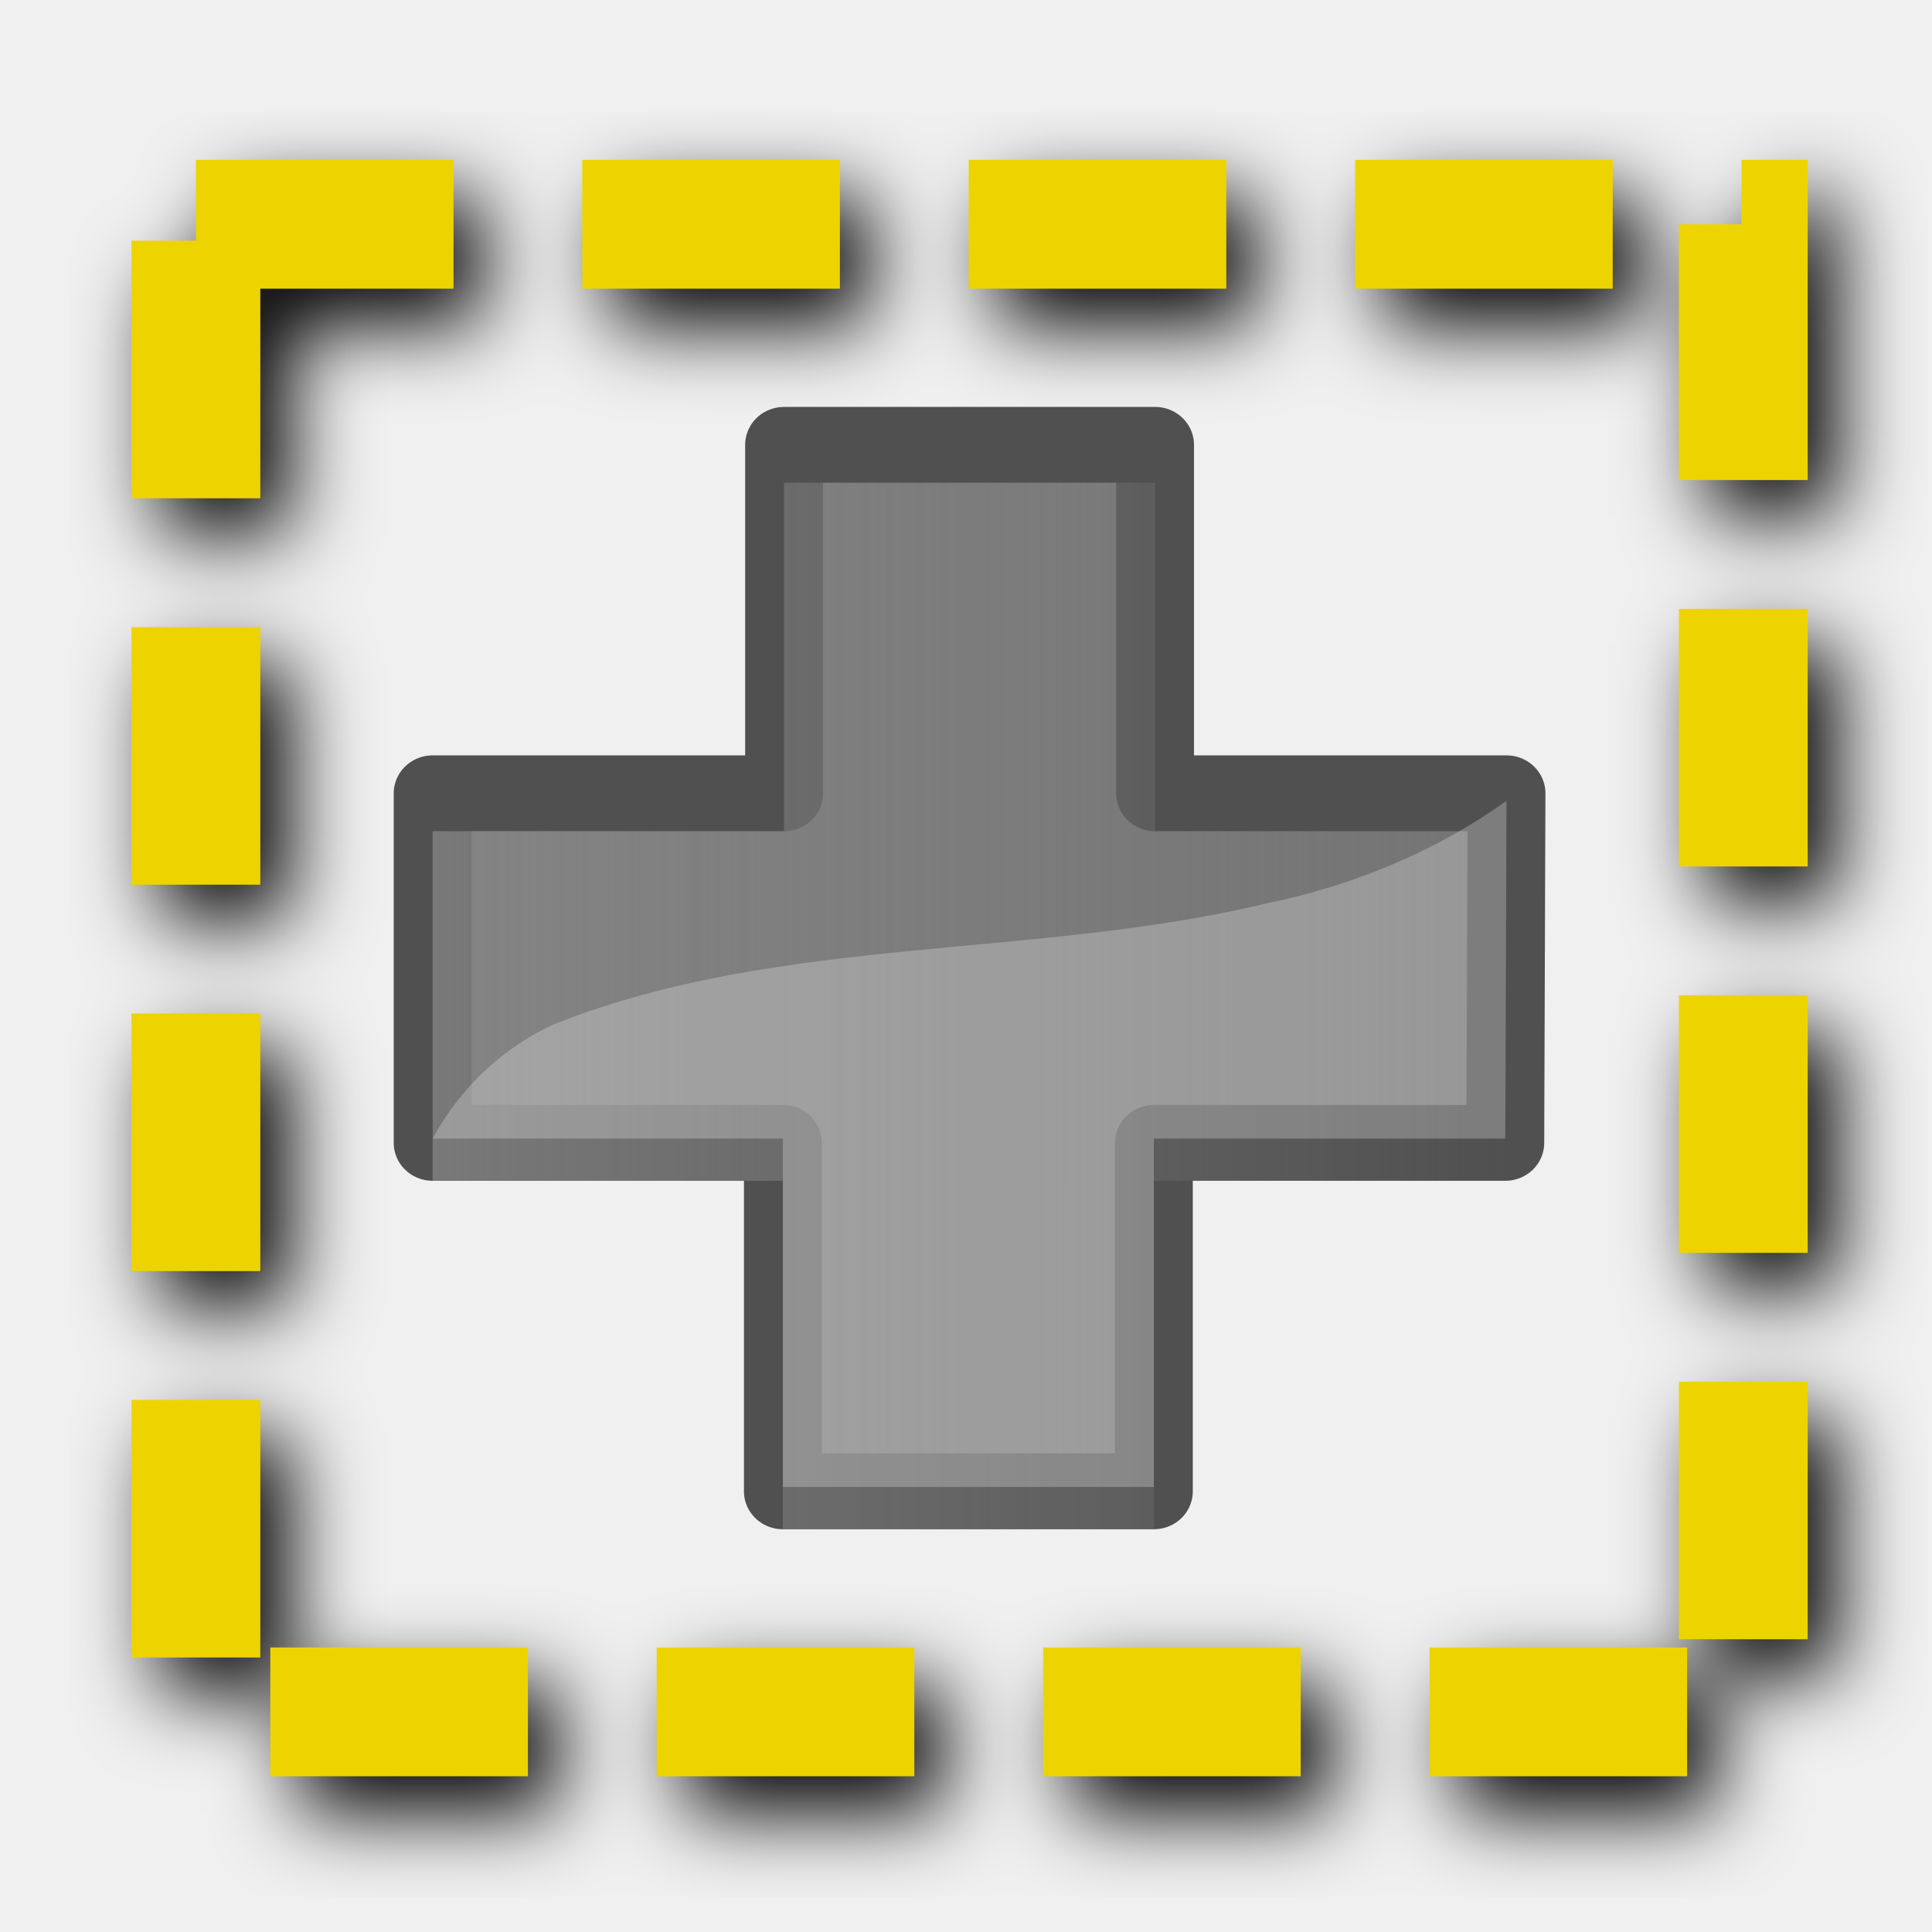
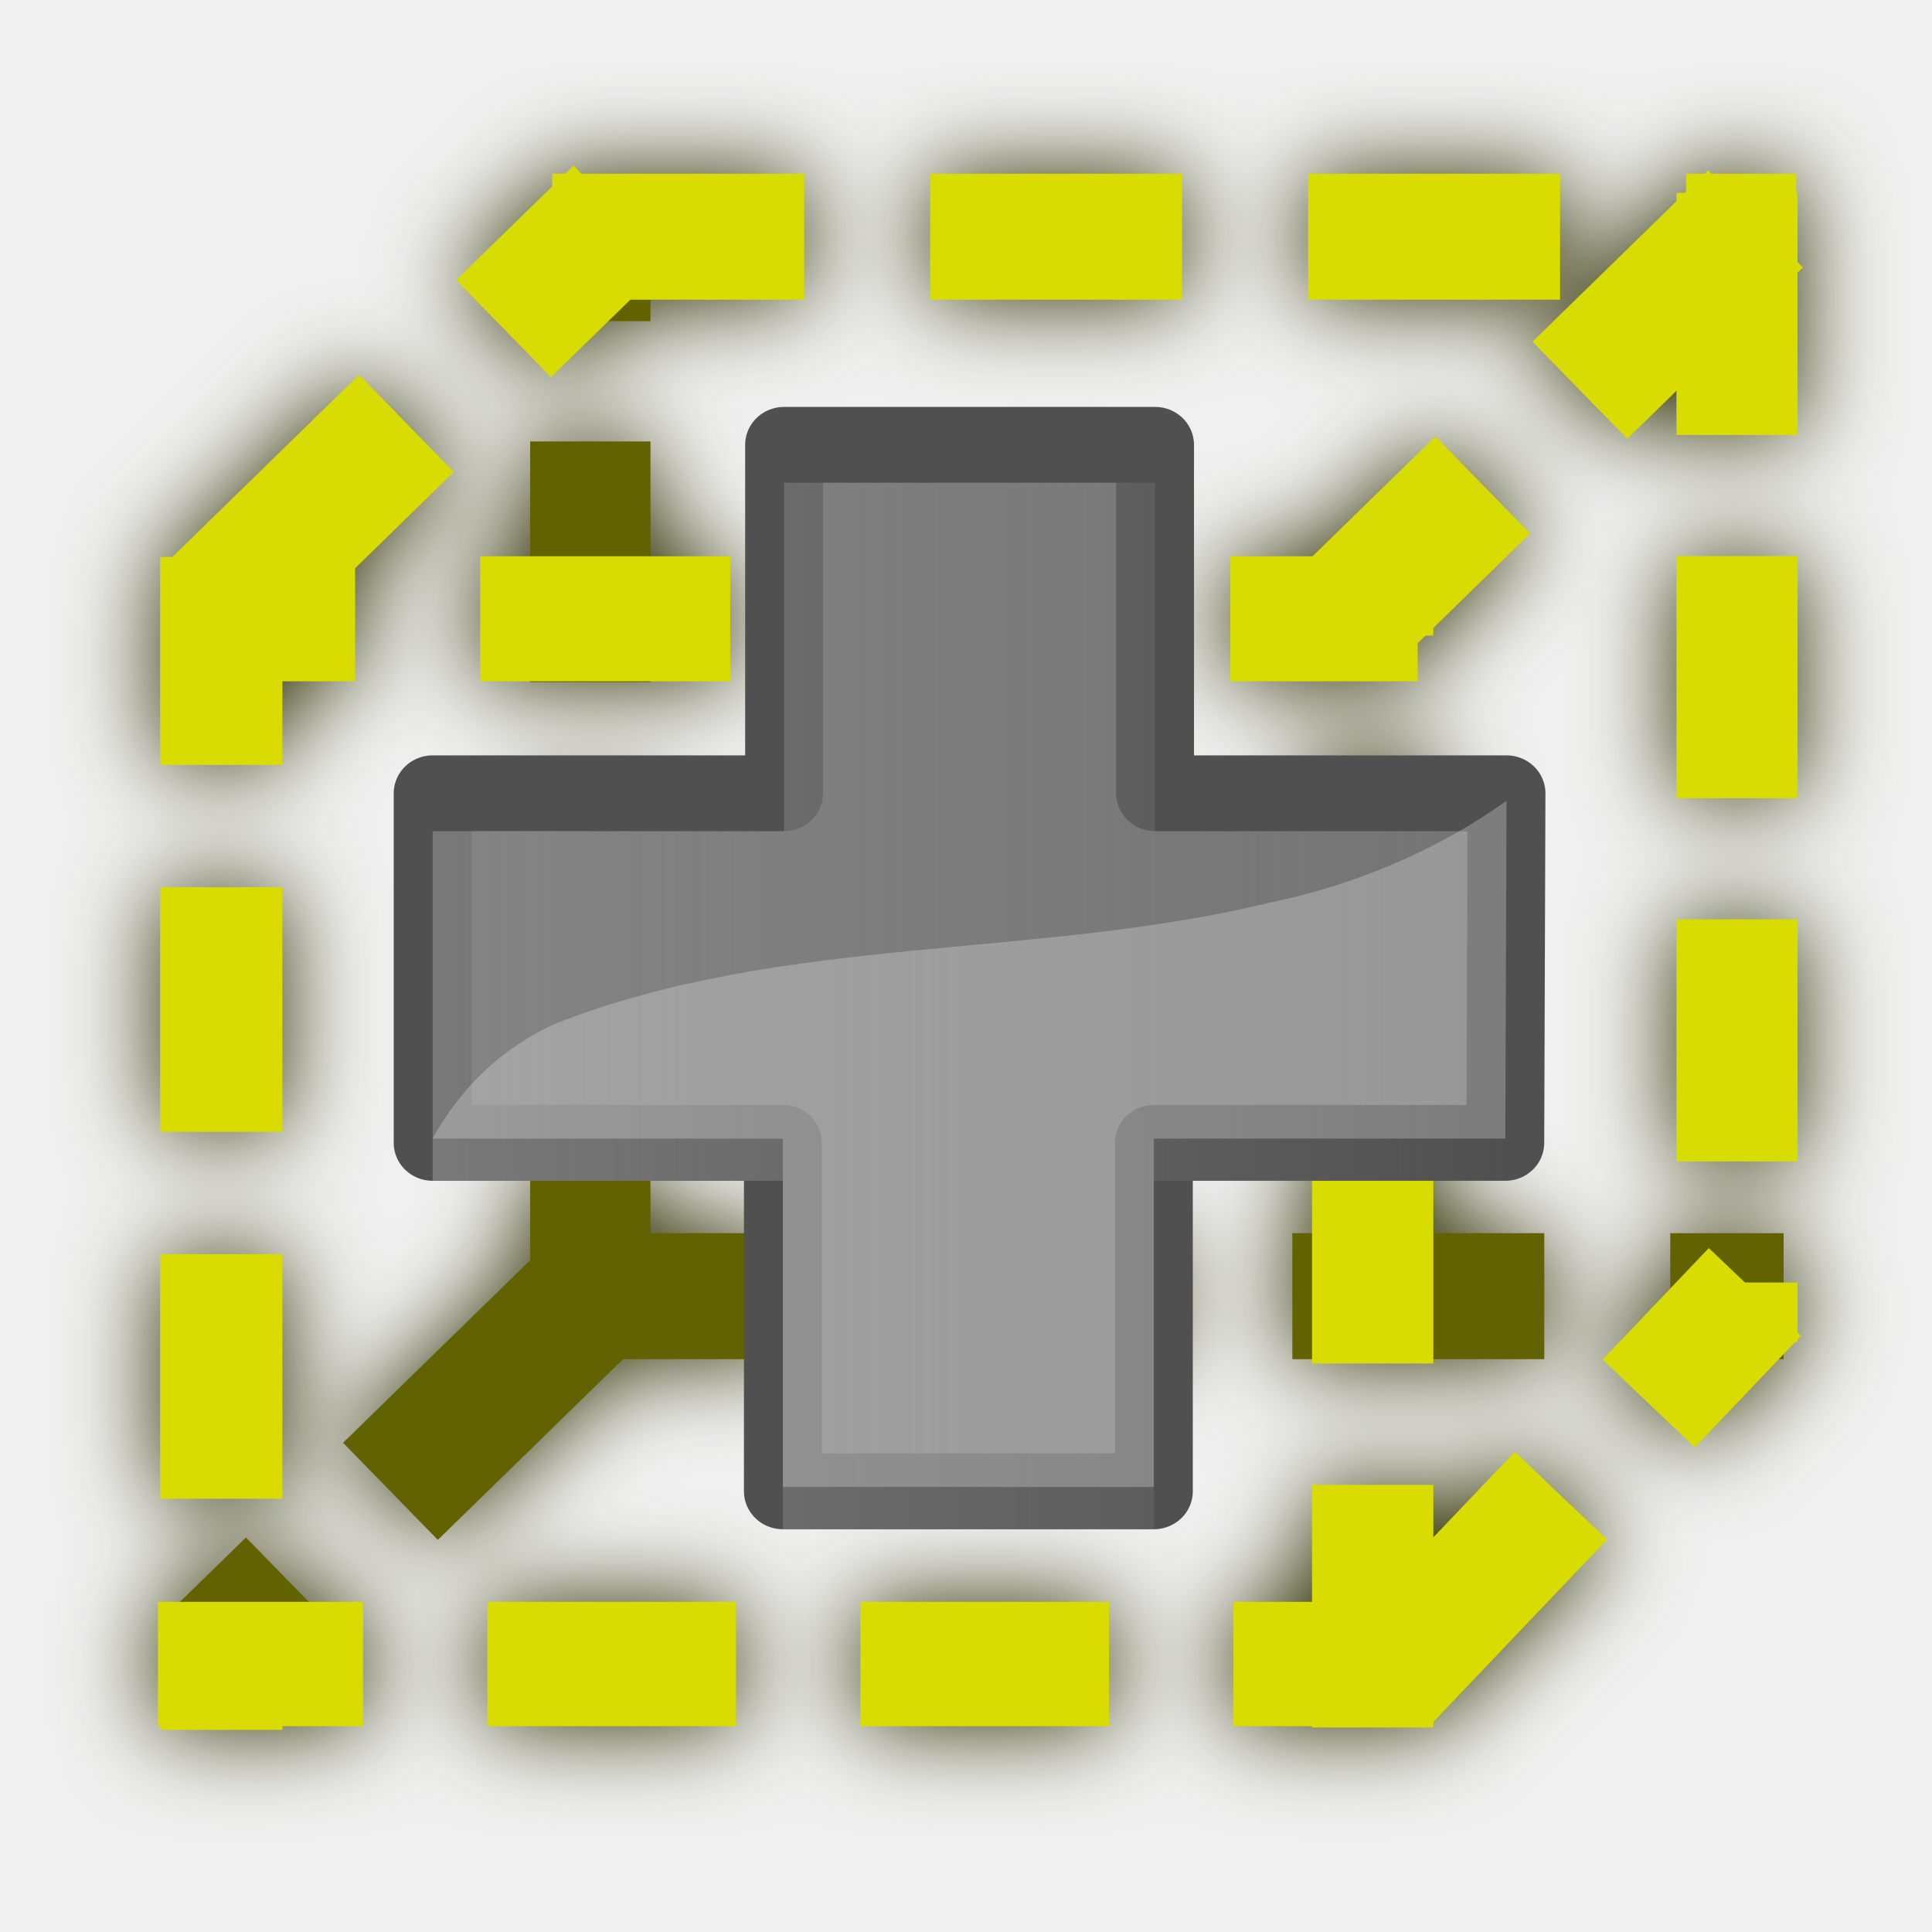
<svg xmlns="http://www.w3.org/2000/svg" xmlns:xlink="http://www.w3.org/1999/xlink" width="48" height="48" id="svg2" version="1.0">
  <defs id="defs4">
-     <filter id="filter3217">
-       <feGaussianBlur stdDeviation="1.023" id="feGaussianBlur3219" />
-     </filter>
    <linearGradient id="linearGradient2161">
      <stop id="stop2163" offset="0" style="stop-color:#519e07;stop-opacity:1" />
      <stop id="stop2165" offset="1" style="stop-color:#6cc813;stop-opacity:1" />
    </linearGradient>
    <linearGradient id="linearGradient3367">
      <stop style="stop-color:#000000;stop-opacity:1" offset="0" id="stop3369" />
      <stop id="stop3371" offset="0.444" style="stop-color:#940000;stop-opacity:1;" />
      <stop id="stop3373" offset="1" style="stop-color:#dc0808;stop-opacity:1;" />
    </linearGradient>
    <linearGradient id="linearGradient3124">
      <stop id="stop3126" offset="0" style="stop-color:#4e1818;stop-opacity:1;" />
      <stop style="stop-color:#940000;stop-opacity:1;" offset="0.623" id="stop3128" />
      <stop style="stop-color:#dc0808;stop-opacity:1;" offset="1" id="stop3130" />
    </linearGradient>
    <linearGradient id="linearGradient3358">
      <stop id="stop3360" offset="0" style="stop-color:#000000;stop-opacity:1" />
      <stop style="stop-color:#940000;stop-opacity:1;" offset="0.111" id="stop3362" />
      <stop style="stop-color:#dc0808;stop-opacity:1;" offset="1" id="stop3364" />
    </linearGradient>
    <linearGradient id="linearGradient3336">
      <stop id="stop3338" offset="0" style="stop-color:#4e1818;stop-opacity:1;" />
      <stop style="stop-color:#940000;stop-opacity:1;" offset="0.458" id="stop3340" />
      <stop style="stop-color:#dc0808;stop-opacity:1;" offset="1" id="stop3342" />
    </linearGradient>
    <linearGradient id="linearGradient3300">
      <stop style="stop-color:#4e1818;stop-opacity:1;" offset="0" id="stop3308" />
      <stop id="stop3322" offset="0.236" style="stop-color:#940000;stop-opacity:1;" />
      <stop id="stop3304" offset="1" style="stop-color:#dc0808;stop-opacity:1;" />
    </linearGradient>
    <linearGradient id="linearGradient3264">
      <stop style="stop-color:#c9c9c9;stop-opacity:1;" offset="0" id="stop3266" />
      <stop id="stop3276" offset="0.25" style="stop-color:#f8f8f8;stop-opacity:1;" />
      <stop id="stop3272" offset="0.5" style="stop-color:#e2e2e2;stop-opacity:1;" />
      <stop style="stop-color:#b0b0b0;stop-opacity:1;" offset="0.75" id="stop3274" />
      <stop style="stop-color:#c9c9c9;stop-opacity:1;" offset="1" id="stop3268" />
    </linearGradient>
    <marker orient="auto" refY="0" refX="0" id="Arrow2Sstart" style="overflow:visible">
      <path id="path3703" style="font-size:12px;fill-rule:evenodd;stroke-width:0.625;stroke-linejoin:round" d="M 8.719,4.034 L -2.207,0.016 L 8.719,-4.002 C 6.973,-1.63 6.983,1.616 8.719,4.034 z" transform="matrix(0.3,0,0,0.3,-0.69,0)" />
    </marker>
    <marker id="RazorWire" refX="0" refY="0" orient="auto">
       style="overflow:visible"&gt;
      <path id="path3906" transform="scale(0.8,0.8)" style="fill:#808080;fill-opacity:1;fill-rule:evenodd;stroke:#000000;stroke-width:0.1pt" d="M 0.023,-0.74 L 0.023,0.697 L -7.759,3.01 L 10.679,3.01 L 3.491,0.697 L 3.491,-0.74 L 10.741,-2.896 L -7.727,-2.896 L 0.023,-0.74 z" />
    </marker>
    <marker orient="auto" refY="0" refX="0" id="Arrow1Send" style="overflow:visible">
      <path id="path3688" d="M 0,0 L 5,-5 L -12.5,0 L 5,5 L 0,0 z" style="fill-rule:evenodd;stroke:#000000;stroke-width:1pt;marker-start:none" transform="matrix(-0.2,0,0,-0.2,-1.2,0)" />
    </marker>
    <linearGradient id="linearGradient3199">
      <stop style="stop-color:#868686;stop-opacity:1;" offset="0" id="stop3201" />
      <stop style="stop-color:#ffffff;stop-opacity:1;" offset="1" id="stop3203" />
    </linearGradient>
    <marker orient="auto" refY="0" refX="0" id="marker2700" style="overflow:visible">
      <path id="path2702" style="font-size:12px;fill-rule:evenodd;stroke-width:0.625;stroke-linejoin:round" d="M 8.719,4.034 L -2.207,0.016 L 8.719,-4.002 C 6.973,-1.63 6.983,1.616 8.719,4.034 z" transform="matrix(0.3,0,0,0.3,-0.69,0)" />
    </marker>
    <marker id="marker2696" refX="0" refY="0" orient="auto">
       style="overflow:visible"&gt;
      <path id="path2698" transform="scale(0.8,0.8)" style="fill:#808080;fill-opacity:1;fill-rule:evenodd;stroke:#000000;stroke-width:0.1pt" d="M 0.023,-0.74 L 0.023,0.697 L -7.759,3.01 L 10.679,3.01 L 3.491,0.697 L 3.491,-0.74 L 10.741,-2.896 L -7.727,-2.896 L 0.023,-0.74 z" />
    </marker>
    <marker orient="auto" refY="0" refX="0" id="marker2692" style="overflow:visible">
      <path id="path2694" d="M 0,0 L 5,-5 L -12.5,0 L 5,5 L 0,0 z" style="fill-rule:evenodd;stroke:#000000;stroke-width:1pt;marker-start:none" transform="matrix(-0.2,0,0,-0.2,-1.2,0)" />
    </marker>
    <marker orient="auto" refY="0" refX="0" id="marker2660" style="overflow:visible">
      <path id="path2662" style="font-size:12px;fill-rule:evenodd;stroke-width:0.625;stroke-linejoin:round" d="M 8.719,4.034 L -2.207,0.016 L 8.719,-4.002 C 6.973,-1.63 6.983,1.616 8.719,4.034 z" transform="matrix(0.3,0,0,0.3,-0.69,0)" />
    </marker>
    <marker id="marker2656" refX="0" refY="0" orient="auto">
       style="overflow:visible"&gt;
      <path id="path2658" transform="scale(0.8,0.8)" style="fill:#808080;fill-opacity:1;fill-rule:evenodd;stroke:#000000;stroke-width:0.1pt" d="M 0.023,-0.74 L 0.023,0.697 L -7.759,3.01 L 10.679,3.01 L 3.491,0.697 L 3.491,-0.74 L 10.741,-2.896 L -7.727,-2.896 L 0.023,-0.74 z" />
    </marker>
    <marker orient="auto" refY="0" refX="0" id="marker2652" style="overflow:visible">
      <path id="path2654" d="M 0,0 L 5,-5 L -12.5,0 L 5,5 L 0,0 z" style="fill-rule:evenodd;stroke:#000000;stroke-width:1pt;marker-start:none" transform="matrix(-0.2,0,0,-0.2,-1.2,0)" />
    </marker>
    <linearGradient y2="473.164" x2="-361.587" y1="473.164" x1="-482.456" gradientUnits="userSpaceOnUse" id="linearGradient2707" xlink:href="#linearGradient3199" />
    <linearGradient y2="84.768" x2="446.751" y1="84.768" x1="313.025" gradientUnits="userSpaceOnUse" id="linearGradient2709" xlink:href="#linearGradient3199" />
    <linearGradient y2="471.947" x2="-243.894" y1="471.947" x1="-364.763" gradientUnits="userSpaceOnUse" id="linearGradient2711" xlink:href="#linearGradient3199" />
    <linearGradient y2="441.063" x2="46.901" y1="441.063" x1="-196.229" gradientUnits="userSpaceOnUse" id="linearGradient2713" xlink:href="#linearGradient3199" />
    <linearGradient y2="403.972" x2="-361.594" y1="403.972" x1="-482.463" gradientUnits="userSpaceOnUse" id="linearGradient2715" xlink:href="#linearGradient3199" />
    <linearGradient y2="11.617" x2="446.592" y1="11.617" x1="312.866" gradientUnits="userSpaceOnUse" id="linearGradient2717" xlink:href="#linearGradient3199" />
    <linearGradient y2="404.158" x2="-246.243" y1="404.158" x1="-367.112" gradientUnits="userSpaceOnUse" id="linearGradient2719" xlink:href="#linearGradient3199" />
    <linearGradient xlink:href="#linearGradient4186-726" id="linearGradient4192-619" x1="17.846" y1="18.332" x2="45.44" y2="18.332" gradientUnits="userSpaceOnUse" gradientTransform="translate(-72.30195,-33.50217)" />
    <linearGradient id="linearGradient4186-726">
      <stop style="stop-color:#8b8b8b;stop-opacity:1;" offset="0" id="stop2469" />
      <stop style="stop-color:#8b8b8b;stop-opacity:0;" offset="1" id="stop2471" />
    </linearGradient>
+     <filter color-interpolation-filters="sRGB" id="filter4371">
+       <feGaussianBlur stdDeviation="1.183" id="feGaussianBlur4373" />
+     </filter>
  </defs>
  <g id="layer1">
-     <rect style="opacity:1;fill:none;fill-opacity:0.976;stroke:#000000;stroke-width:3.2;stroke-linecap:butt;stroke-linejoin:miter;stroke-miterlimit:4;stroke-dasharray:6.4, 3.2;stroke-dashoffset:0;stroke-opacity:1;filter:url(#filter3217)" id="rect3155" width="38.445" height="36.959" x="5.581" y="6.465" />
-     <rect style="opacity:1;fill:none;fill-opacity:0.976;stroke:#edd400;stroke-width:3.2;stroke-linecap:butt;stroke-linejoin:miter;stroke-miterlimit:4;stroke-dasharray:6.4, 3.2;stroke-dashoffset:0;stroke-opacity:1" id="rect2383" width="38.445" height="36.959" x="4.867" y="5.572" />
+     <g transform="translate(-0.2601286,-1.051401)" id="g4249" style="stroke:#2e2f00;stroke-opacity:1;display:inline;filter:url(#filter4371)">
+       <path id="path4225" d="m 5.757,14.89 0,29.14" style="fill:none;stroke:#2e2f00;stroke-width:3.039;stroke-linecap:butt;stroke-linejoin:miter;stroke-miterlimit:4;stroke-opacity:1;stroke-dasharray:6.077, 3.039;stroke-dashoffset:10.028" />
+       <path id="path4227" d="m 14.926,6.341 0,28.196" style="fill:none;stroke:#2e2f00;stroke-width:2.989;stroke-linecap:butt;stroke-linejoin:miter;stroke-miterlimit:4;stroke-opacity:1;stroke-dasharray:5.978, 2.989;stroke-dashoffset:3.288" />
+       <path style="fill:none;stroke:#2e2f00;stroke-width:3.13;stroke-linecap:butt;stroke-linejoin:miter;stroke-miterlimit:4;stroke-opacity:1;stroke-dasharray:6.259, 3.13;stroke-dashoffset:3.443" d="m 44.573,33.254 -30.908,0" id="path4229" />
+       <path style="fill:none;stroke:#2e2f00;stroke-width:3.008;stroke-linecap:butt;stroke-linejoin:miter;stroke-miterlimit:4;stroke-opacity:1;stroke-dasharray:6.016, 3.008;stroke-dashoffset:0" d="m 43.415,5.844 0,28.55" id="path4231" />
+       <path id="path4233" d="M 33.72,16.396 43.874,6.491" style="fill:none;stroke:#2e2f00;stroke-width:3.371;stroke-linecap:butt;stroke-linejoin:miter;stroke-miterlimit:4;stroke-opacity:1;stroke-dasharray:6.742, 3.371;stroke-dashoffset:12.136;display:inline" />
+       <path id="path4235" d="m 13.979,6.933 30.908,0" style="fill:none;stroke:#2e2f00;stroke-width:3.13;stroke-linecap:butt;stroke-linejoin:miter;stroke-miterlimit:4;stroke-opacity:1;stroke-dasharray:6.26, 3.13;stroke-dashoffset:0" />
+       <path style="fill:none;stroke:#2e2f00;stroke-width:3.014;stroke-linecap:butt;stroke-linejoin:miter;stroke-miterlimit:4;stroke-opacity:1;stroke-dasharray:6.028, 3.014;stroke-dashoffset:4.521" d="m 34.364,15.336 0,28.668" id="path4237" />
+       <path id="path4239" d="M 5.376,42.575 15.53,32.67" style="fill:#cc0000;fill-rule:evenodd;stroke:#2e2f00;stroke-width:3.371;stroke-linecap:butt;stroke-linejoin:miter;stroke-miterlimit:4;stroke-opacity:1;stroke-dasharray:6.742, 3.371;stroke-dashoffset:3.708;display:inline" />
+       <path id="path4241" d="M 5.532,16.278 15.685,6.373" style="fill:none;stroke:#2e2f00;stroke-width:3.371;stroke-linecap:butt;stroke-linejoin:miter;stroke-miterlimit:4;stroke-opacity:1;stroke-dasharray:6.742, 3.371;stroke-dashoffset:0;display:inline" />
+       <path id="path4243" d="m 5.045,16.426 30.437,0" style="fill:none;stroke:#2e2f00;stroke-width:3.106;stroke-linecap:butt;stroke-linejoin:miter;stroke-miterlimit:4;stroke-opacity:1;stroke-dasharray:6.212, 3.106;stroke-dashoffset:2.174" />
+       <path id="path4245" d="m 34.678,42.793 9.183,-9.642" style="fill:none;stroke:#2e2f00;stroke-width:3.163;stroke-linecap:butt;stroke-linejoin:miter;stroke-miterlimit:4;stroke-opacity:1;stroke-dasharray:6.326, 3.163;stroke-dashoffset:0;display:inline" />
+       <path style="fill:none;stroke:#2e2f00;stroke-width:3.089;stroke-linecap:butt;stroke-linejoin:miter;stroke-miterlimit:4;stroke-opacity:1;stroke-dasharray:6.178, 3.089;stroke-dashoffset:2.78" d="m 34.3,42.393 -30.116,0" id="path4247" />
+     </g>
+     <path id="path3166-0" d="m 5.497,13.839 0,29.14" style="fill:none;stroke:#d8dc00;stroke-width:3.039;stroke-linecap:butt;stroke-linejoin:miter;stroke-miterlimit:4;stroke-opacity:1;stroke-dasharray:6.077, 3.039;stroke-dashoffset:10.028;display:inline" />
+     <path id="path3166" d="m 14.666,5.289 0,28.196" style="fill:none;stroke:#626200;stroke-width:2.989;stroke-linecap:butt;stroke-linejoin:miter;stroke-miterlimit:4;stroke-opacity:1;stroke-dasharray:5.978, 2.989;stroke-dashoffset:3.288;display:inline" />
+     <path style="fill:none;stroke:#626200;stroke-width:3.13;stroke-linecap:butt;stroke-linejoin:miter;stroke-miterlimit:4;stroke-opacity:1;stroke-dasharray:6.259, 3.13;stroke-dashoffset:3.443;display:inline" d="m 44.313,32.203 -30.908,0" id="path3182" />
+     <path style="fill:none;stroke:#d8dc00;stroke-width:3.008;stroke-linecap:butt;stroke-linejoin:miter;stroke-miterlimit:4;stroke-opacity:1;stroke-dasharray:6.016, 3.008;stroke-dashoffset:0;display:inline" d="m 43.155,4.792 0,28.55" id="path3180" />
+     <path id="path3168-3-9" d="M 33.46,15.345 43.614,5.439" style="fill:none;stroke:#d8dc00;stroke-width:3.371;stroke-linecap:butt;stroke-linejoin:miter;stroke-miterlimit:4;stroke-opacity:1;stroke-dasharray:6.742, 3.371;stroke-dashoffset:12.136;display:inline" />
+     <path id="path3168" d="m 13.719,5.881 30.908,0" style="fill:none;stroke:#d8dc00;stroke-width:3.13;stroke-linecap:butt;stroke-linejoin:miter;stroke-miterlimit:4;stroke-opacity:1;stroke-dasharray:6.26, 3.13;stroke-dashoffset:0;display:inline" />
+     <path style="fill:none;stroke:#d8dc00;stroke-width:3.014;stroke-linecap:butt;stroke-linejoin:miter;stroke-miterlimit:4;stroke-opacity:1;stroke-dasharray:6.028, 3.014;stroke-dashoffset:4.521;display:inline" d="m 34.104,14.285 0,28.668" id="path3180-8" />
+     <path id="path3168-3-9-2-1-5" d="M 5.116,41.524 15.27,31.618" style="fill:#cc0000;fill-rule:evenodd;stroke:#626200;stroke-width:3.371;stroke-linecap:butt;stroke-linejoin:miter;stroke-miterlimit:4;stroke-opacity:1;stroke-dasharray:6.742, 3.371;stroke-dashoffset:3.708;display:inline" />
+     <path id="path3168-3-9-2-3" d="M 5.272,15.227 15.425,5.321" style="fill:none;stroke:#d8dc00;stroke-width:3.371;stroke-linecap:butt;stroke-linejoin:miter;stroke-miterlimit:4;stroke-opacity:1;stroke-dasharray:6.742, 3.371;stroke-dashoffset:0;display:inline" />
+     <path id="path3168-3" d="m 4.785,15.374 30.437,0" style="fill:none;stroke:#d8dc00;stroke-width:3.106;stroke-linecap:butt;stroke-linejoin:miter;stroke-miterlimit:4;stroke-opacity:1;stroke-dasharray:6.212, 3.106;stroke-dashoffset:2.174;display:inline" />
+     <path id="path3168-3-9-2-1" d="m 34.417,41.741 9.183,-9.642" style="fill:none;stroke:#d8dc00;stroke-width:3.163;stroke-linecap:butt;stroke-linejoin:miter;stroke-miterlimit:4;stroke-opacity:1;stroke-dasharray:6.326, 3.163;stroke-dashoffset:0;display:inline" />
    <g transform="matrix(0.9669164,0,0,0.9422465,63.40318,39.28735)" id="g17419">
      <path id="path3884" d="m -54.456,-11.561 8.999,0 0,9.188 9.533,0 0,-9.188 9.03,0 0.031,-9.217 -9.03,0 0,-9.188 -9.533,0 0,9.188 -9.03,0 0,9.217 z" style="opacity:1;fill:#747474;fill-opacity:1;fill-rule:evenodd;stroke:#505050;stroke-width:2;stroke-linecap:butt;stroke-linejoin:round;stroke-miterlimit:4;stroke-dasharray:none;stroke-dashoffset:0;stroke-opacity:1" />
      <path id="path3959" d="m -54.456,-10.561 8.999,0 0,9.188 9.533,0 0,-9.188 9.03,0 0.031,-9.217 -9.03,0 0,-9.188 -9.533,0 0,9.188 -9.03,0 0,9.217 z" style="opacity:0.69;fill:url(#linearGradient4192-619);fill-opacity:1;fill-rule:evenodd;stroke:none;stroke-width:2;stroke-linecap:butt;stroke-linejoin:round;stroke-miterlimit:4;stroke-dasharray:none;stroke-dashoffset:0;stroke-opacity:1" />
      <path id="rect4113" d="m -26.862,-20.581 c -1.797,1.322 -3.927,2.231 -6.094,2.688 -6.034,1.501 -12.51,0.832 -18.344,3.188 -1.363,0.624 -2.464,1.718 -3.156,3.031 l 9,0 0,9.187 9.531,0 0,-9.187 9.031,0 0.031,-8.906 z" style="opacity:0.254;fill:#ffffff;fill-opacity:1;fill-rule:evenodd;stroke:none;stroke-width:2;stroke-linecap:butt;stroke-linejoin:round;stroke-miterlimit:4;stroke-dashoffset:0;stroke-opacity:1" />
    </g>
+     <path style="fill:none;stroke:#d8dc00;stroke-width:3.089;stroke-linecap:butt;stroke-linejoin:miter;stroke-miterlimit:4;stroke-opacity:1;stroke-dasharray:6.178, 3.089;stroke-dashoffset:2.78;display:inline" d="m 34.04,41.342 -30.116,0" id="path3182-4" />
  </g>
</svg>
